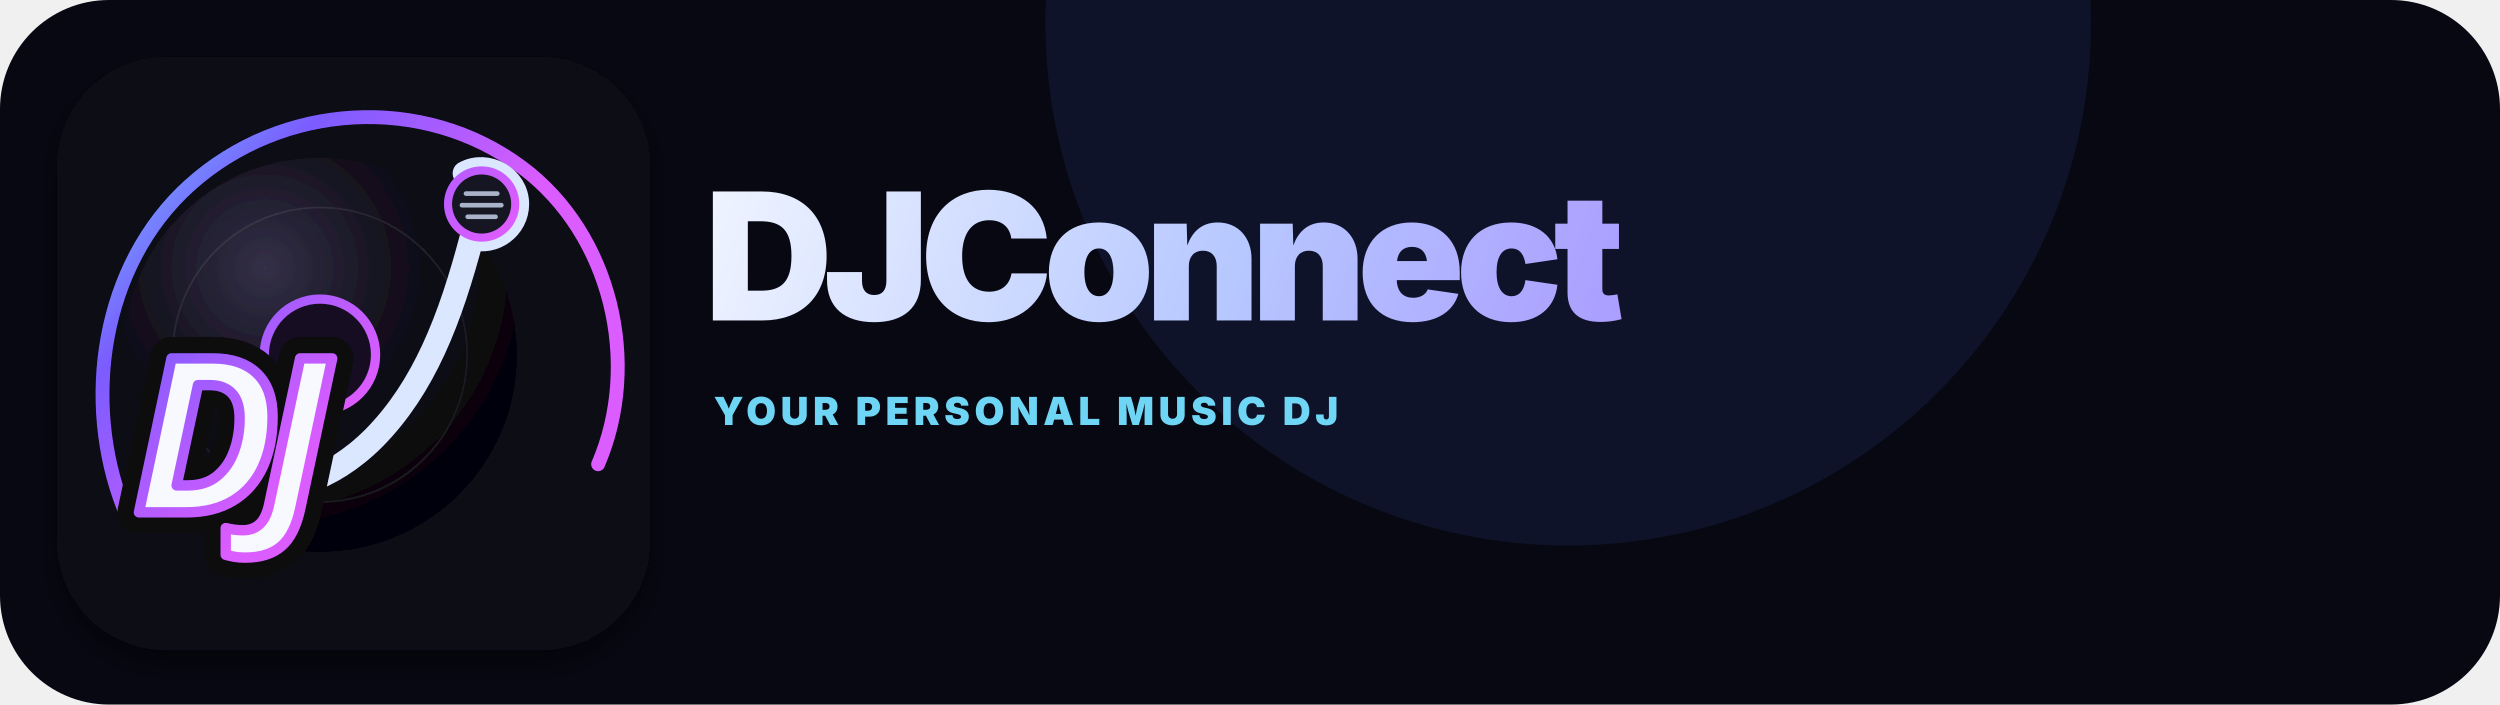
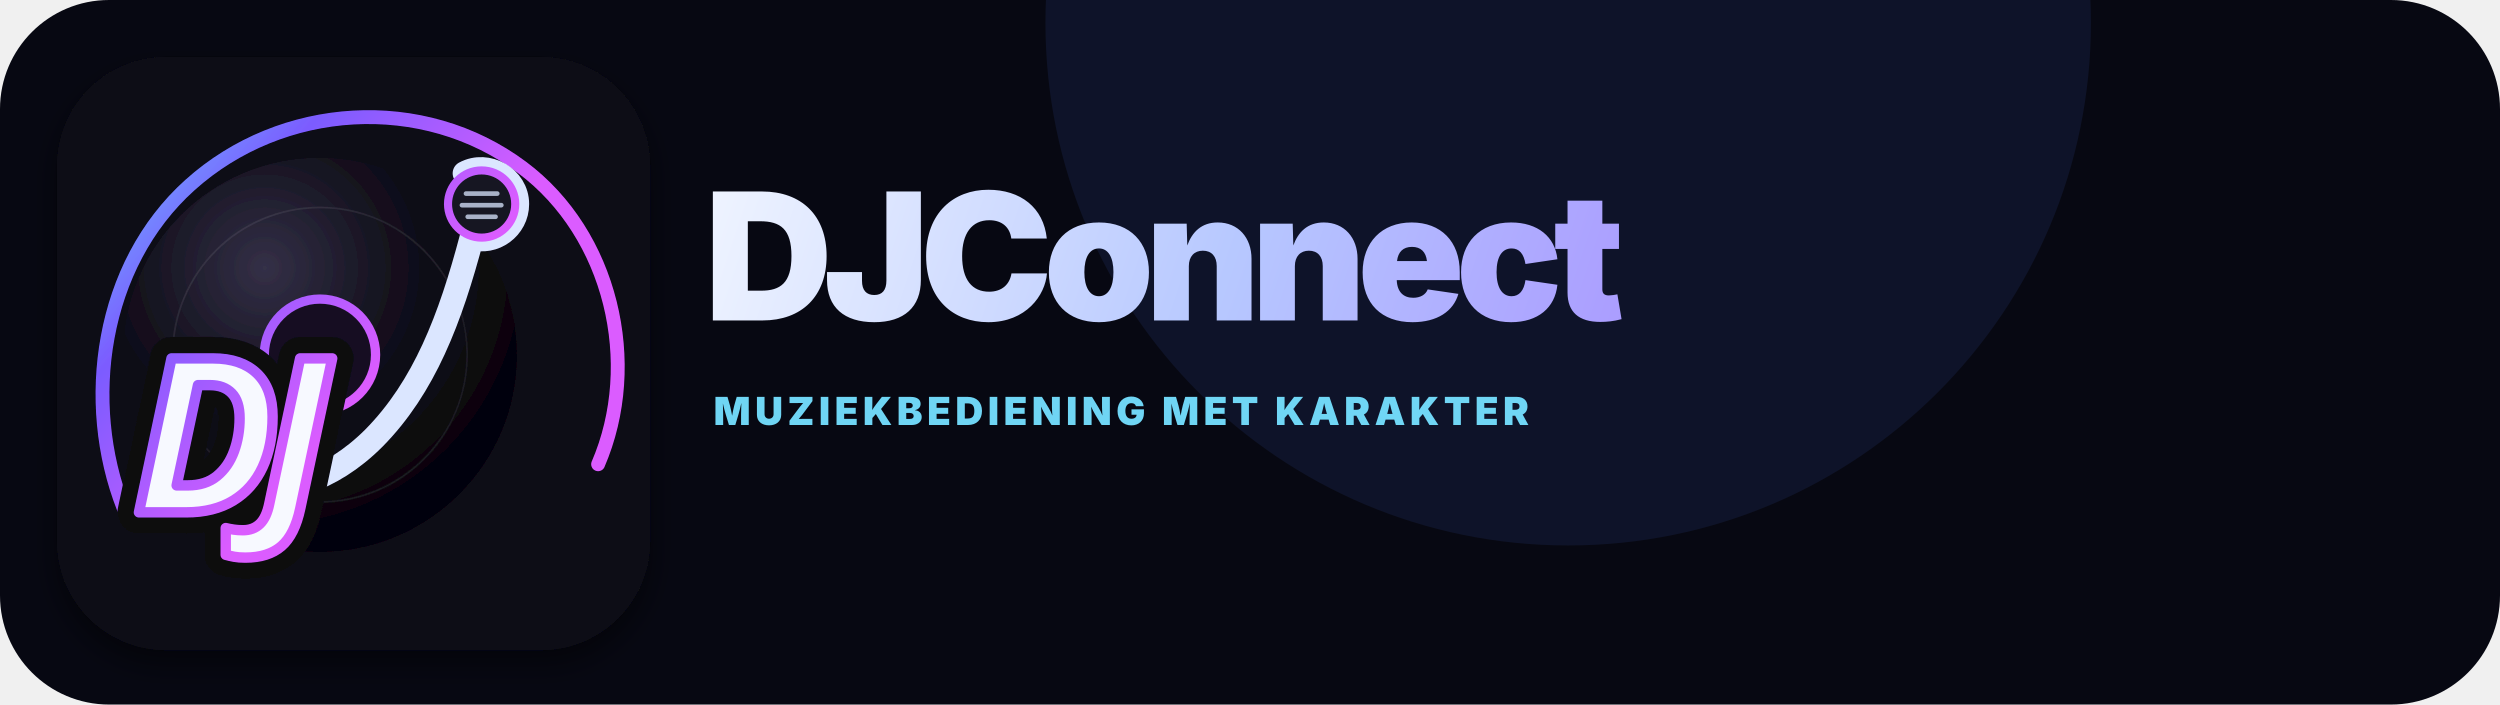
<svg xmlns="http://www.w3.org/2000/svg" viewBox="0 0 2200 620" role="img" aria-labelledby="title desc">
  <defs>
    <linearGradient id="word" x1="560" y1="120" x2="1760" y2="520" gradientUnits="userSpaceOnUse">
      <stop offset="0" stop-color="#f8fbff" />
      <stop offset="0.42" stop-color="#b7c8ff" />
      <stop offset="1" stop-color="#9c6cff" />
    </linearGradient>
    <linearGradient id="accent" x1="20" y1="80" x2="560" y2="540" gradientUnits="userSpaceOnUse">
      <stop offset="0" stop-color="#66e0ff" />
      <stop offset="0.48" stop-color="#7b5cff" />
      <stop offset="1" stop-color="#db5cff" />
    </linearGradient>
    <radialGradient id="vinyl" cx="36%" cy="28%" r="74%">
      <stop offset="0" stop-color="#343047" />
      <stop offset="0.44" stop-color="#13111d" />
      <stop offset="1" stop-color="#030207" />
    </radialGradient>
    <filter id="shadow" x="-20%" y="-20%" width="140%" height="150%">
      <feDropShadow dx="0" dy="24" stdDeviation="24" flood-color="#000" flood-opacity="0.46" />
    </filter>
    <clipPath id="bannerClip">
      <rect width="2200" height="620" rx="96" />
    </clipPath>
  </defs>
  <g clip-path="url(#bannerClip)">
    <rect width="2200" height="620" fill="#070812" />
    <circle cx="1380" cy="20" r="460" fill="#4f7cff" opacity="0.10" />
  </g>
  <g transform="translate(50 50) scale(.51)" filter="url(#shadow)">
    <rect width="1024" height="1024" rx="188" fill="#0b0815" />
    <path d="M115 778C44 597 75 360 230 221 388 79 632 63 803 191c154 115 206 338 131 512" fill="none" stroke="url(#accent)" stroke-width="24" stroke-linecap="round" />
    <circle cx="454" cy="514" r="340" fill="url(#vinyl)" />
    <circle cx="454" cy="514" r="254" fill="none" stroke="#fff" stroke-opacity=".08" stroke-width="3" />
    <circle cx="454" cy="514" r="96" fill="#151023" stroke="url(#accent)" stroke-width="16" />
    <path d="M704 201c39-21 90 8 90 53 0 41-40 70-78 58-37 140-82 258-169 346-38 38-78 62-116 75" fill="none" stroke="#dbe6ff" stroke-width="42" stroke-linecap="round" stroke-linejoin="round" />
    <circle cx="733" cy="254" r="58" fill="#131522" stroke="url(#accent)" stroke-width="14" />
    <path d="M706 236h54M699 256h68M709 276h48" stroke="#dbe6ff" stroke-opacity=".75" stroke-width="8" stroke-linecap="round" />
    <g font-family="Avenir Next, Arial Black, Impact, sans-serif" font-weight="900" font-style="italic">
      <text x="132" y="786" font-size="372" letter-spacing="-34" fill="#080711" stroke="#080711" stroke-width="74" stroke-linejoin="round">DJ</text>
      <text x="132" y="786" font-size="372" letter-spacing="-34" fill="#f7f9ff" stroke="url(#accent)" stroke-width="18" stroke-linejoin="round">DJ</text>
    </g>
  </g>
  <g font-family="Inter, Avenir Next, Segoe UI, Arial, sans-serif" font-weight="900">
    <text x="620" y="282" font-size="156" letter-spacing="-8" fill="url(#word)">DJConnect</text>
-     <text x="628" y="374" font-size="34" letter-spacing="4" fill="#74dfff" opacity=".95">YOUR PERSONAL MUSIC DJ</text>
+     <text x="628" y="374" font-size="34" letter-spacing="4" fill="#74dfff" opacity=".95">MUZIEKBEDIENING MET KARAKTER</text>
  </g>
</svg>
